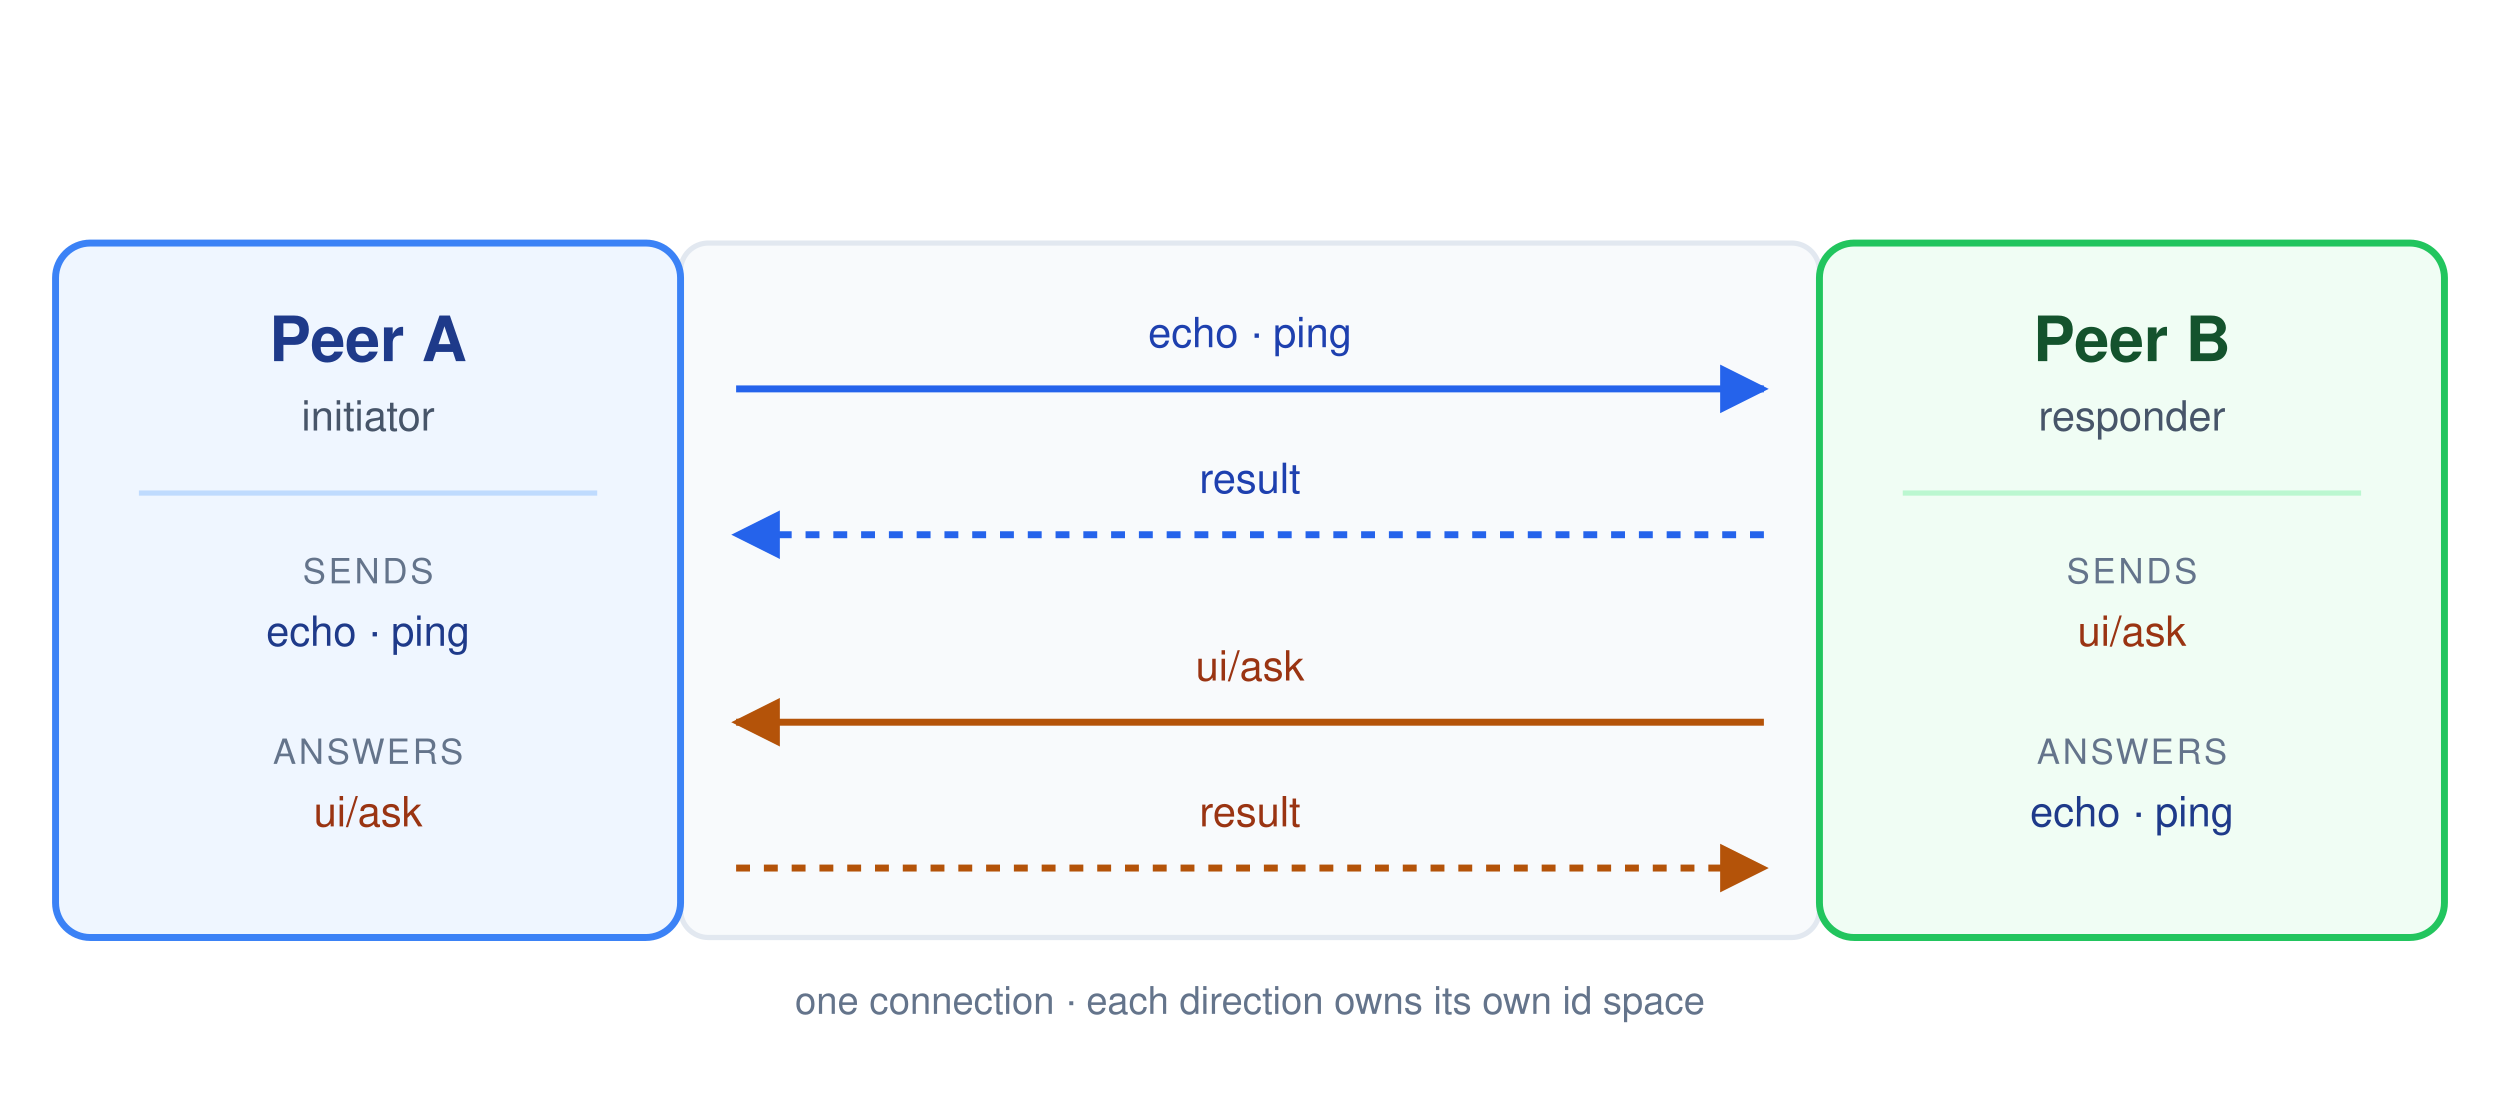
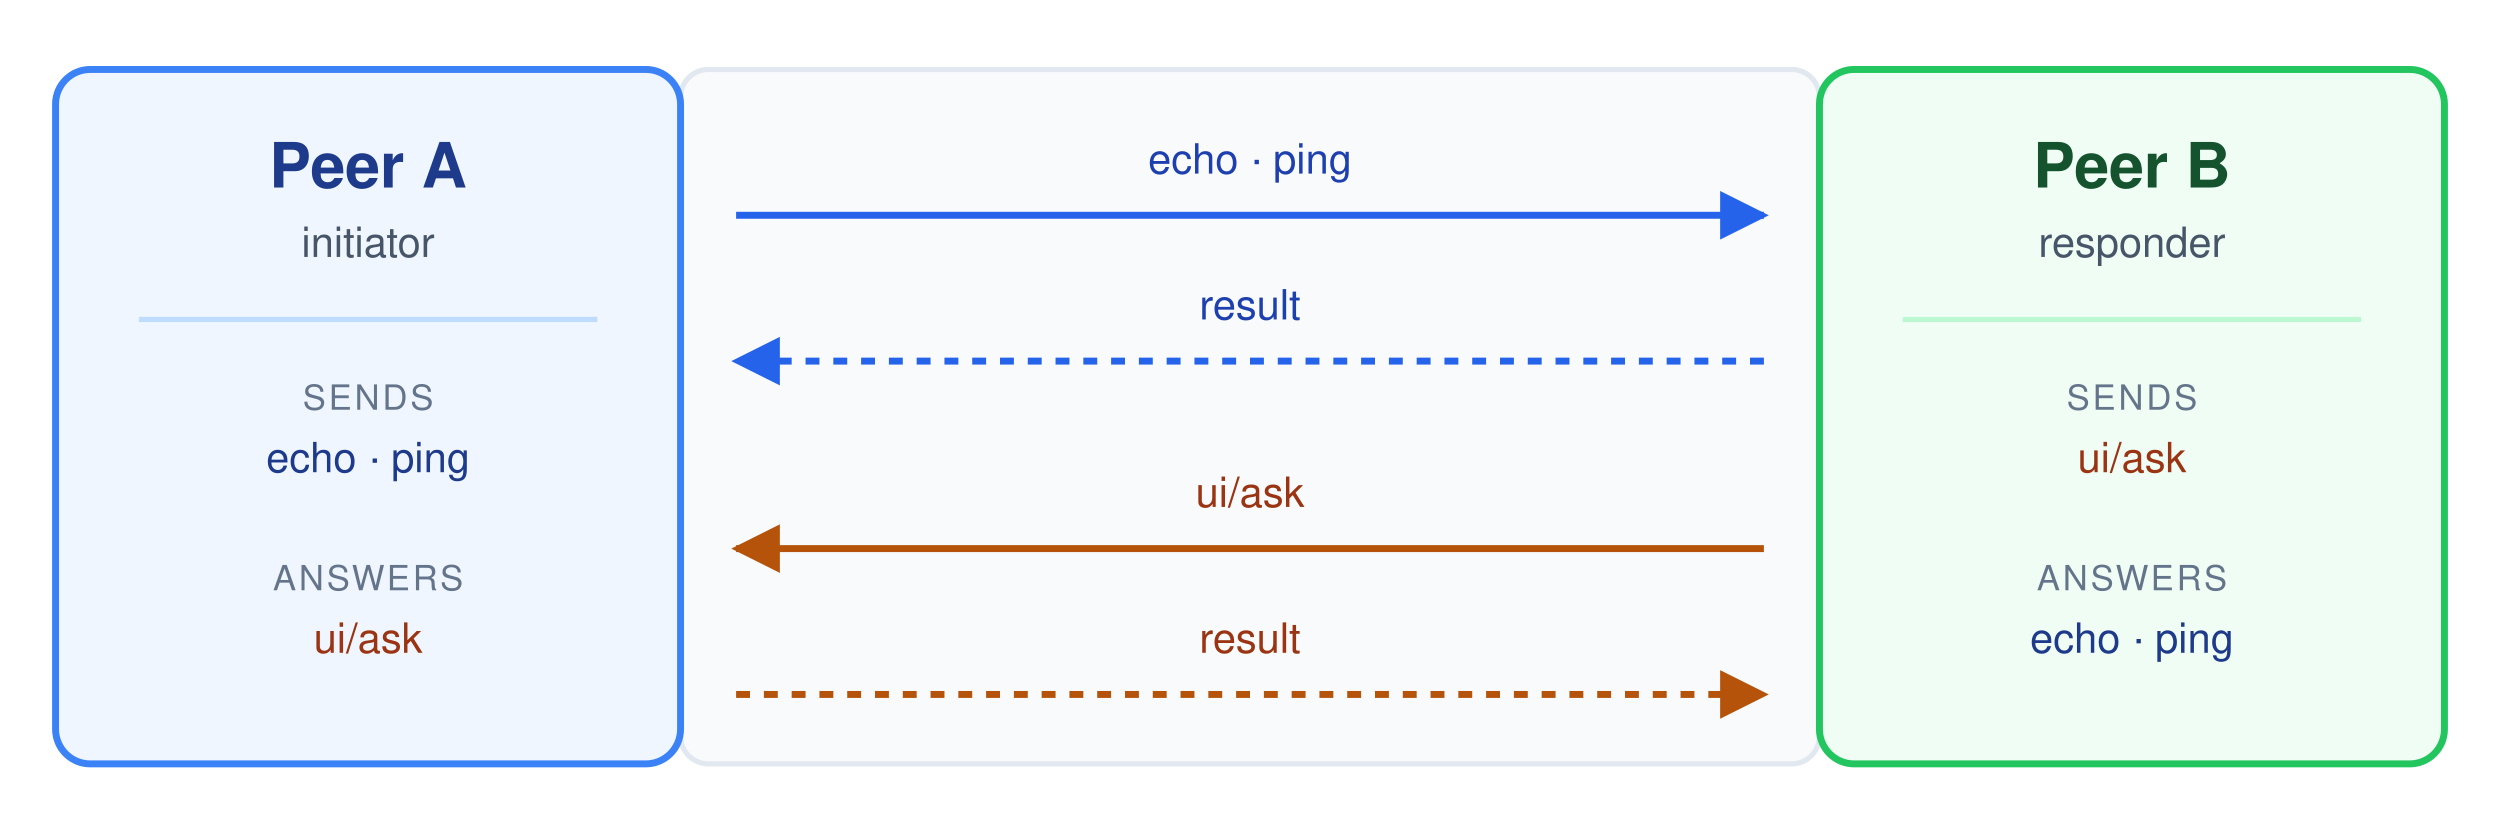
- <svg xmlns="http://www.w3.org/2000/svg" viewBox="0 0 720 320" font-family="-apple-system, Segoe UI, Helvetica, Arial, sans-serif">
+ <svg xmlns="http://www.w3.org/2000/svg" viewBox="0 0 720 240" font-family="-apple-system, Segoe UI, Helvetica, Arial, sans-serif">
  <defs>
    <marker id="forward" viewBox="0 0 10 10" refX="9" refY="5" markerWidth="7" markerHeight="7" orient="auto-start-reverse">
      <path d="M0 0 L10 5 L0 10 z" fill="#2563eb" />
    </marker>
    <marker id="reverse" viewBox="0 0 10 10" refX="9" refY="5" markerWidth="7" markerHeight="7" orient="auto-start-reverse">
      <path d="M0 0 L10 5 L0 10 z" fill="#b45309" />
    </marker>
  </defs>
-   <rect x="196" y="70" width="328" height="200" rx="8" fill="#f8fafc" stroke="#e2e8f0" stroke-width="1.5" />
-   <rect x="16" y="70" width="180" height="200" rx="10" fill="#eff6ff" stroke="#3b82f6" stroke-width="2" />
-   <text x="106" y="104" text-anchor="middle" font-size="18" font-weight="700" fill="#1e3a8a">Peer A</text>
-   <text x="106" y="124" text-anchor="middle" font-size="12" fill="#475569">initiator</text>
-   <line x1="40" y1="142" x2="172" y2="142" stroke="#bfdbfe" stroke-width="1.5" />
-   <text x="106" y="168" text-anchor="middle" font-size="10" letter-spacing="0.08em" fill="#64748b">SENDS</text>
-   <text x="106" y="186" text-anchor="middle" font-size="12" fill="#1e3a8a">echo · ping</text>
-   <text x="106" y="220" text-anchor="middle" font-size="10" letter-spacing="0.08em" fill="#64748b">ANSWERS</text>
-   <text x="106" y="238" text-anchor="middle" font-size="12" fill="#9a3412">ui/ask</text>
-   <rect x="524" y="70" width="180" height="200" rx="10" fill="#f0fdf4" stroke="#22c55e" stroke-width="2" />
-   <text x="614" y="104" text-anchor="middle" font-size="18" font-weight="700" fill="#14532d">Peer B</text>
-   <text x="614" y="124" text-anchor="middle" font-size="12" fill="#475569">responder</text>
-   <line x1="548" y1="142" x2="680" y2="142" stroke="#bbf7d0" stroke-width="1.5" />
-   <text x="614" y="168" text-anchor="middle" font-size="10" letter-spacing="0.08em" fill="#64748b">SENDS</text>
-   <text x="614" y="186" text-anchor="middle" font-size="12" fill="#9a3412">ui/ask</text>
-   <text x="614" y="220" text-anchor="middle" font-size="10" letter-spacing="0.08em" fill="#64748b">ANSWERS</text>
-   <text x="614" y="238" text-anchor="middle" font-size="12" fill="#1e3a8a">echo · ping</text>
-   <text x="360" y="100" text-anchor="middle" font-size="12" fill="#1e40af">echo · ping</text>
-   <line x1="212" y1="112" x2="508" y2="112" stroke="#2563eb" stroke-width="2" marker-end="url(#forward)" />
-   <text x="360" y="142" text-anchor="middle" font-size="12" fill="#1e40af">result</text>
-   <line x1="508" y1="154" x2="212" y2="154" stroke="#2563eb" stroke-width="2" stroke-dasharray="4 4" marker-end="url(#forward)" />
-   <text x="360" y="196" text-anchor="middle" font-size="12" fill="#9a3412">ui/ask</text>
-   <line x1="508" y1="208" x2="212" y2="208" stroke="#b45309" stroke-width="2" marker-end="url(#reverse)" />
-   <text x="360" y="238" text-anchor="middle" font-size="12" fill="#9a3412">result</text>
-   <line x1="212" y1="250" x2="508" y2="250" stroke="#b45309" stroke-width="2" stroke-dasharray="4 4" marker-end="url(#reverse)" />
-   <text x="360" y="292" text-anchor="middle" font-size="11" fill="#64748b">one connection · each direction owns its own id space</text>
+   <rect x="196" y="20" width="328" height="200" rx="8" fill="#f8fafc" stroke="#e2e8f0" stroke-width="1.5" />
+   <rect x="16" y="20" width="180" height="200" rx="10" fill="#eff6ff" stroke="#3b82f6" stroke-width="2" />
+   <text x="106" y="54" text-anchor="middle" font-size="18" font-weight="700" fill="#1e3a8a">Peer A</text>
+   <text x="106" y="74" text-anchor="middle" font-size="12" fill="#475569">initiator</text>
+   <line x1="40" y1="92" x2="172" y2="92" stroke="#bfdbfe" stroke-width="1.5" />
+   <text x="106" y="118" text-anchor="middle" font-size="10" letter-spacing="0.08em" fill="#64748b">SENDS</text>
+   <text x="106" y="136" text-anchor="middle" font-size="12" fill="#1e3a8a">echo · ping</text>
+   <text x="106" y="170" text-anchor="middle" font-size="10" letter-spacing="0.08em" fill="#64748b">ANSWERS</text>
+   <text x="106" y="188" text-anchor="middle" font-size="12" fill="#9a3412">ui/ask</text>
+   <rect x="524" y="20" width="180" height="200" rx="10" fill="#f0fdf4" stroke="#22c55e" stroke-width="2" />
+   <text x="614" y="54" text-anchor="middle" font-size="18" font-weight="700" fill="#14532d">Peer B</text>
+   <text x="614" y="74" text-anchor="middle" font-size="12" fill="#475569">responder</text>
+   <line x1="548" y1="92" x2="680" y2="92" stroke="#bbf7d0" stroke-width="1.5" />
+   <text x="614" y="118" text-anchor="middle" font-size="10" letter-spacing="0.08em" fill="#64748b">SENDS</text>
+   <text x="614" y="136" text-anchor="middle" font-size="12" fill="#9a3412">ui/ask</text>
+   <text x="614" y="170" text-anchor="middle" font-size="10" letter-spacing="0.08em" fill="#64748b">ANSWERS</text>
+   <text x="614" y="188" text-anchor="middle" font-size="12" fill="#1e3a8a">echo · ping</text>
+   <text x="360" y="50" text-anchor="middle" font-size="12" fill="#1e40af">echo · ping</text>
+   <line x1="212" y1="62" x2="508" y2="62" stroke="#2563eb" stroke-width="2" marker-end="url(#forward)" />
+   <text x="360" y="92" text-anchor="middle" font-size="12" fill="#1e40af">result</text>
+   <line x1="508" y1="104" x2="212" y2="104" stroke="#2563eb" stroke-width="2" stroke-dasharray="4 4" marker-end="url(#forward)" />
+   <text x="360" y="146" text-anchor="middle" font-size="12" fill="#9a3412">ui/ask</text>
+   <line x1="508" y1="158" x2="212" y2="158" stroke="#b45309" stroke-width="2" marker-end="url(#reverse)" />
+   <text x="360" y="188" text-anchor="middle" font-size="12" fill="#9a3412">result</text>
+   <line x1="212" y1="200" x2="508" y2="200" stroke="#b45309" stroke-width="2" stroke-dasharray="4 4" marker-end="url(#reverse)" />
</svg>
